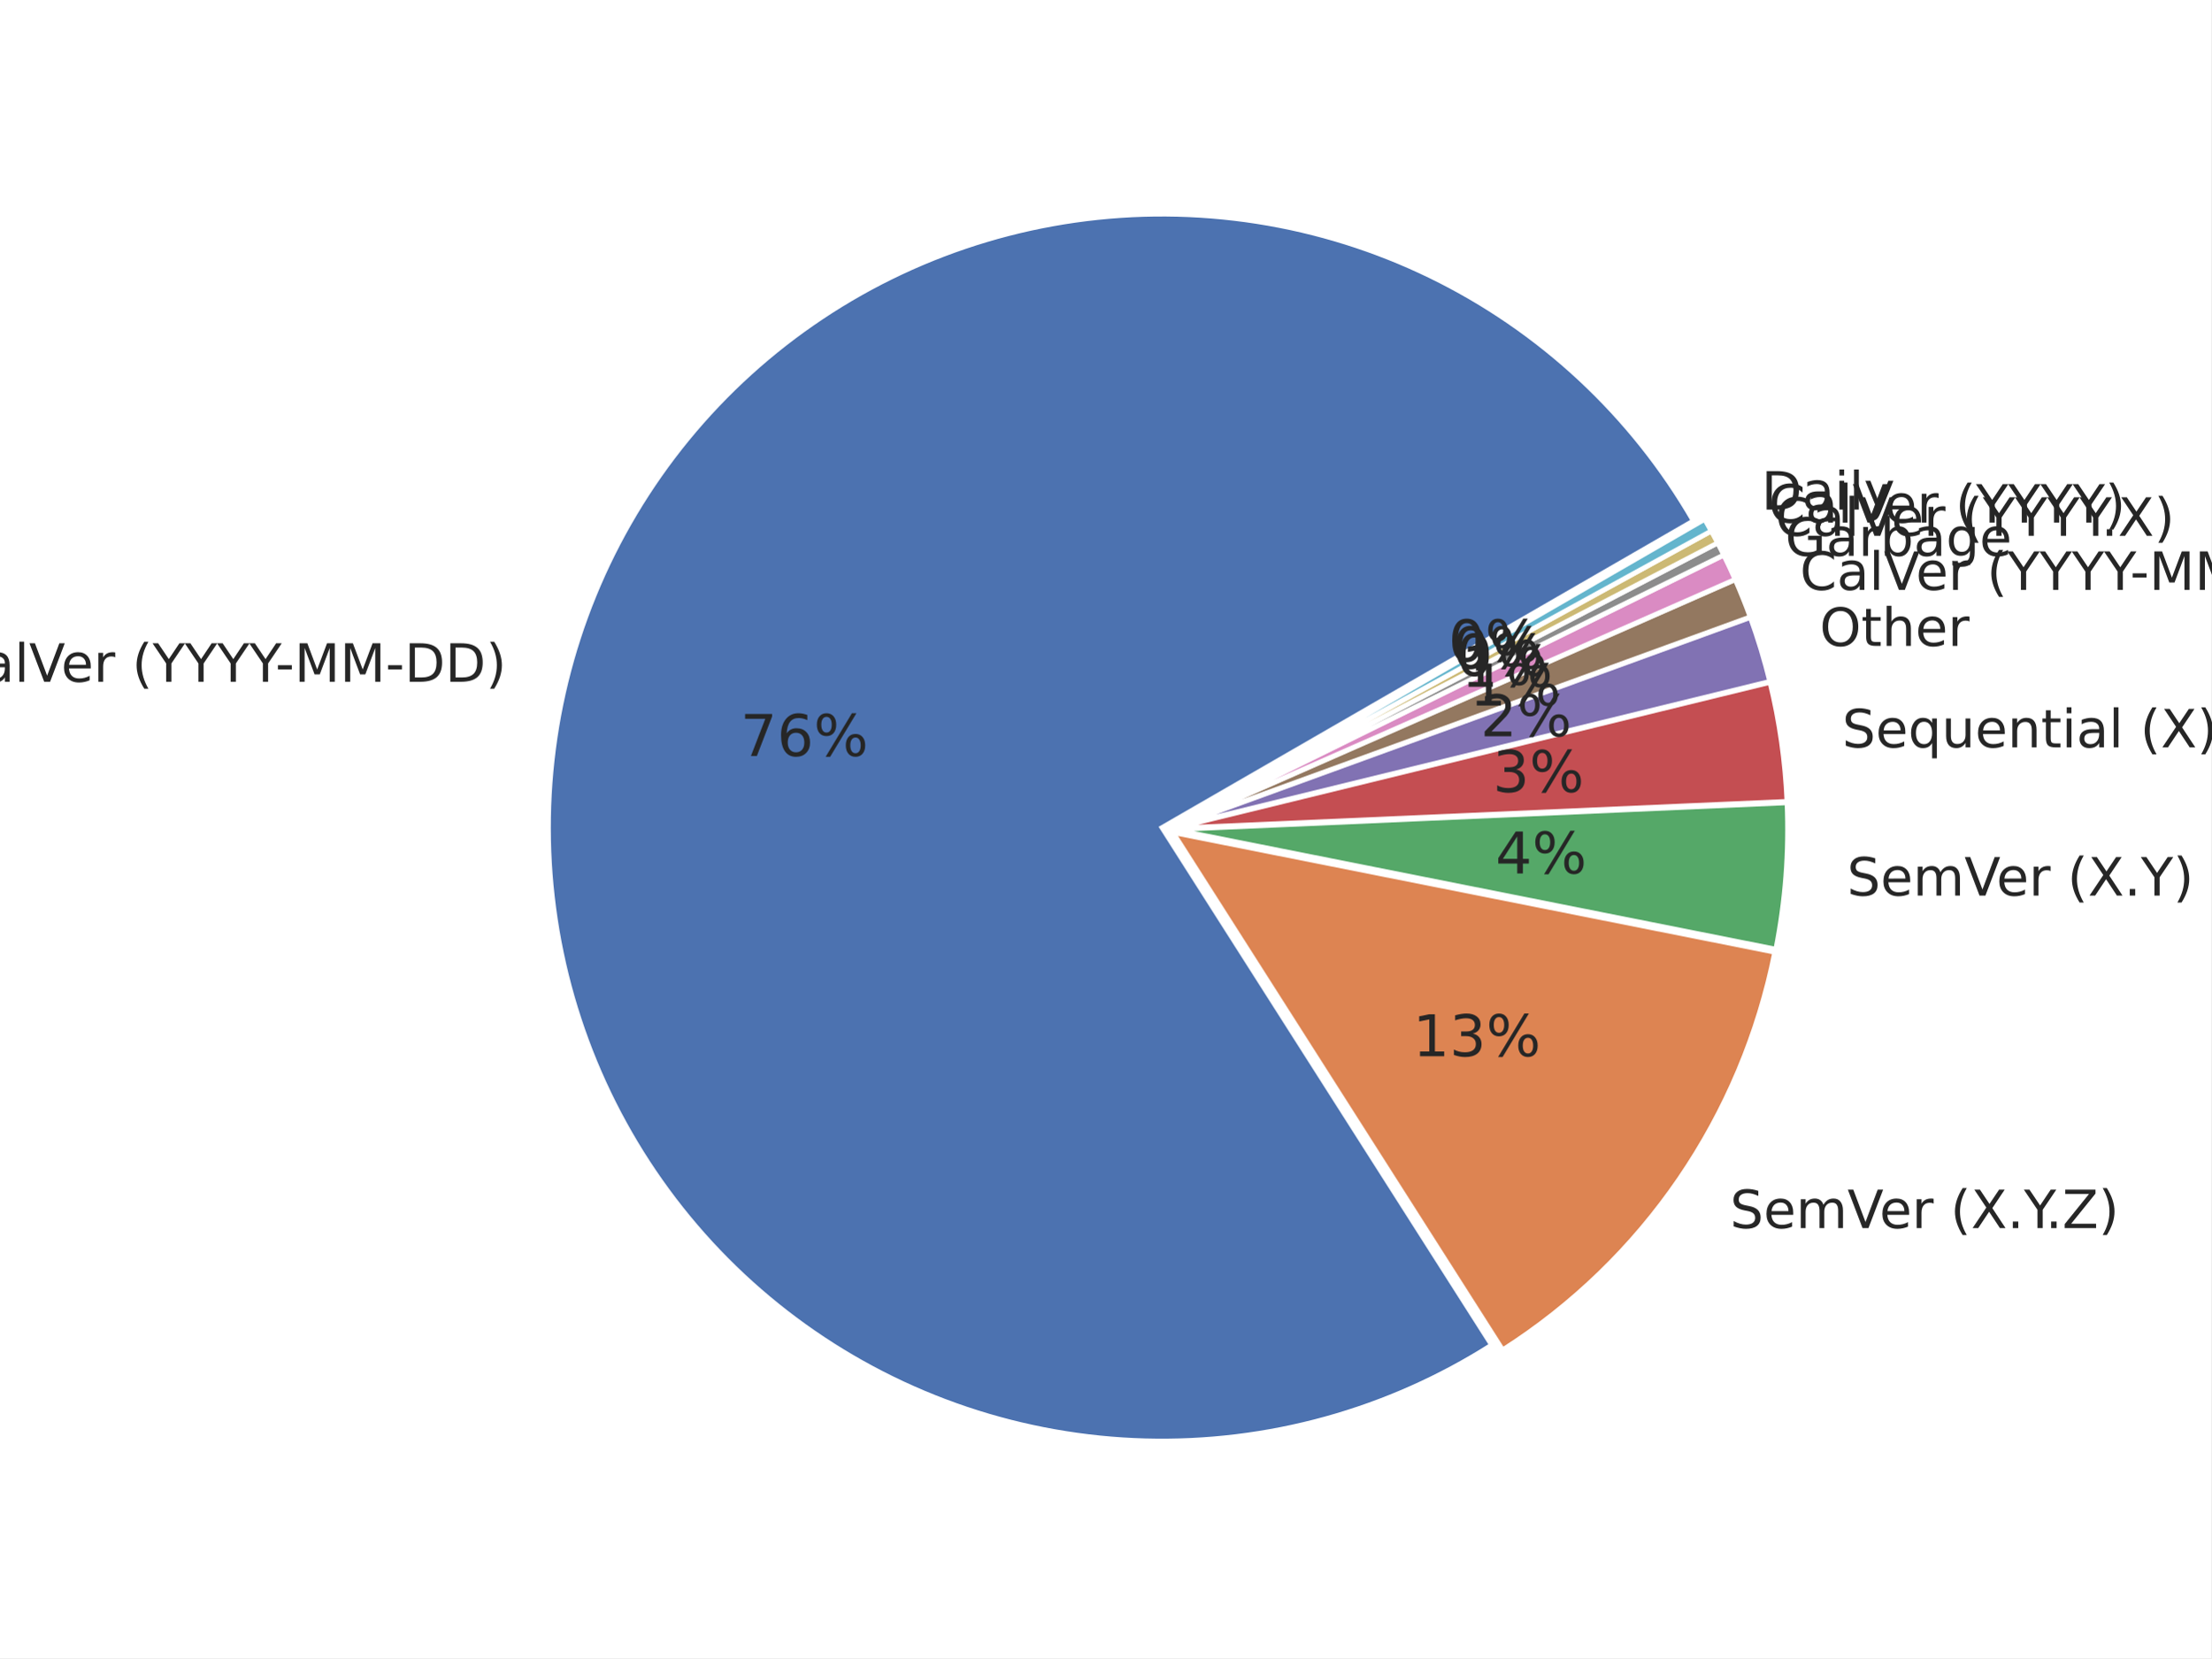
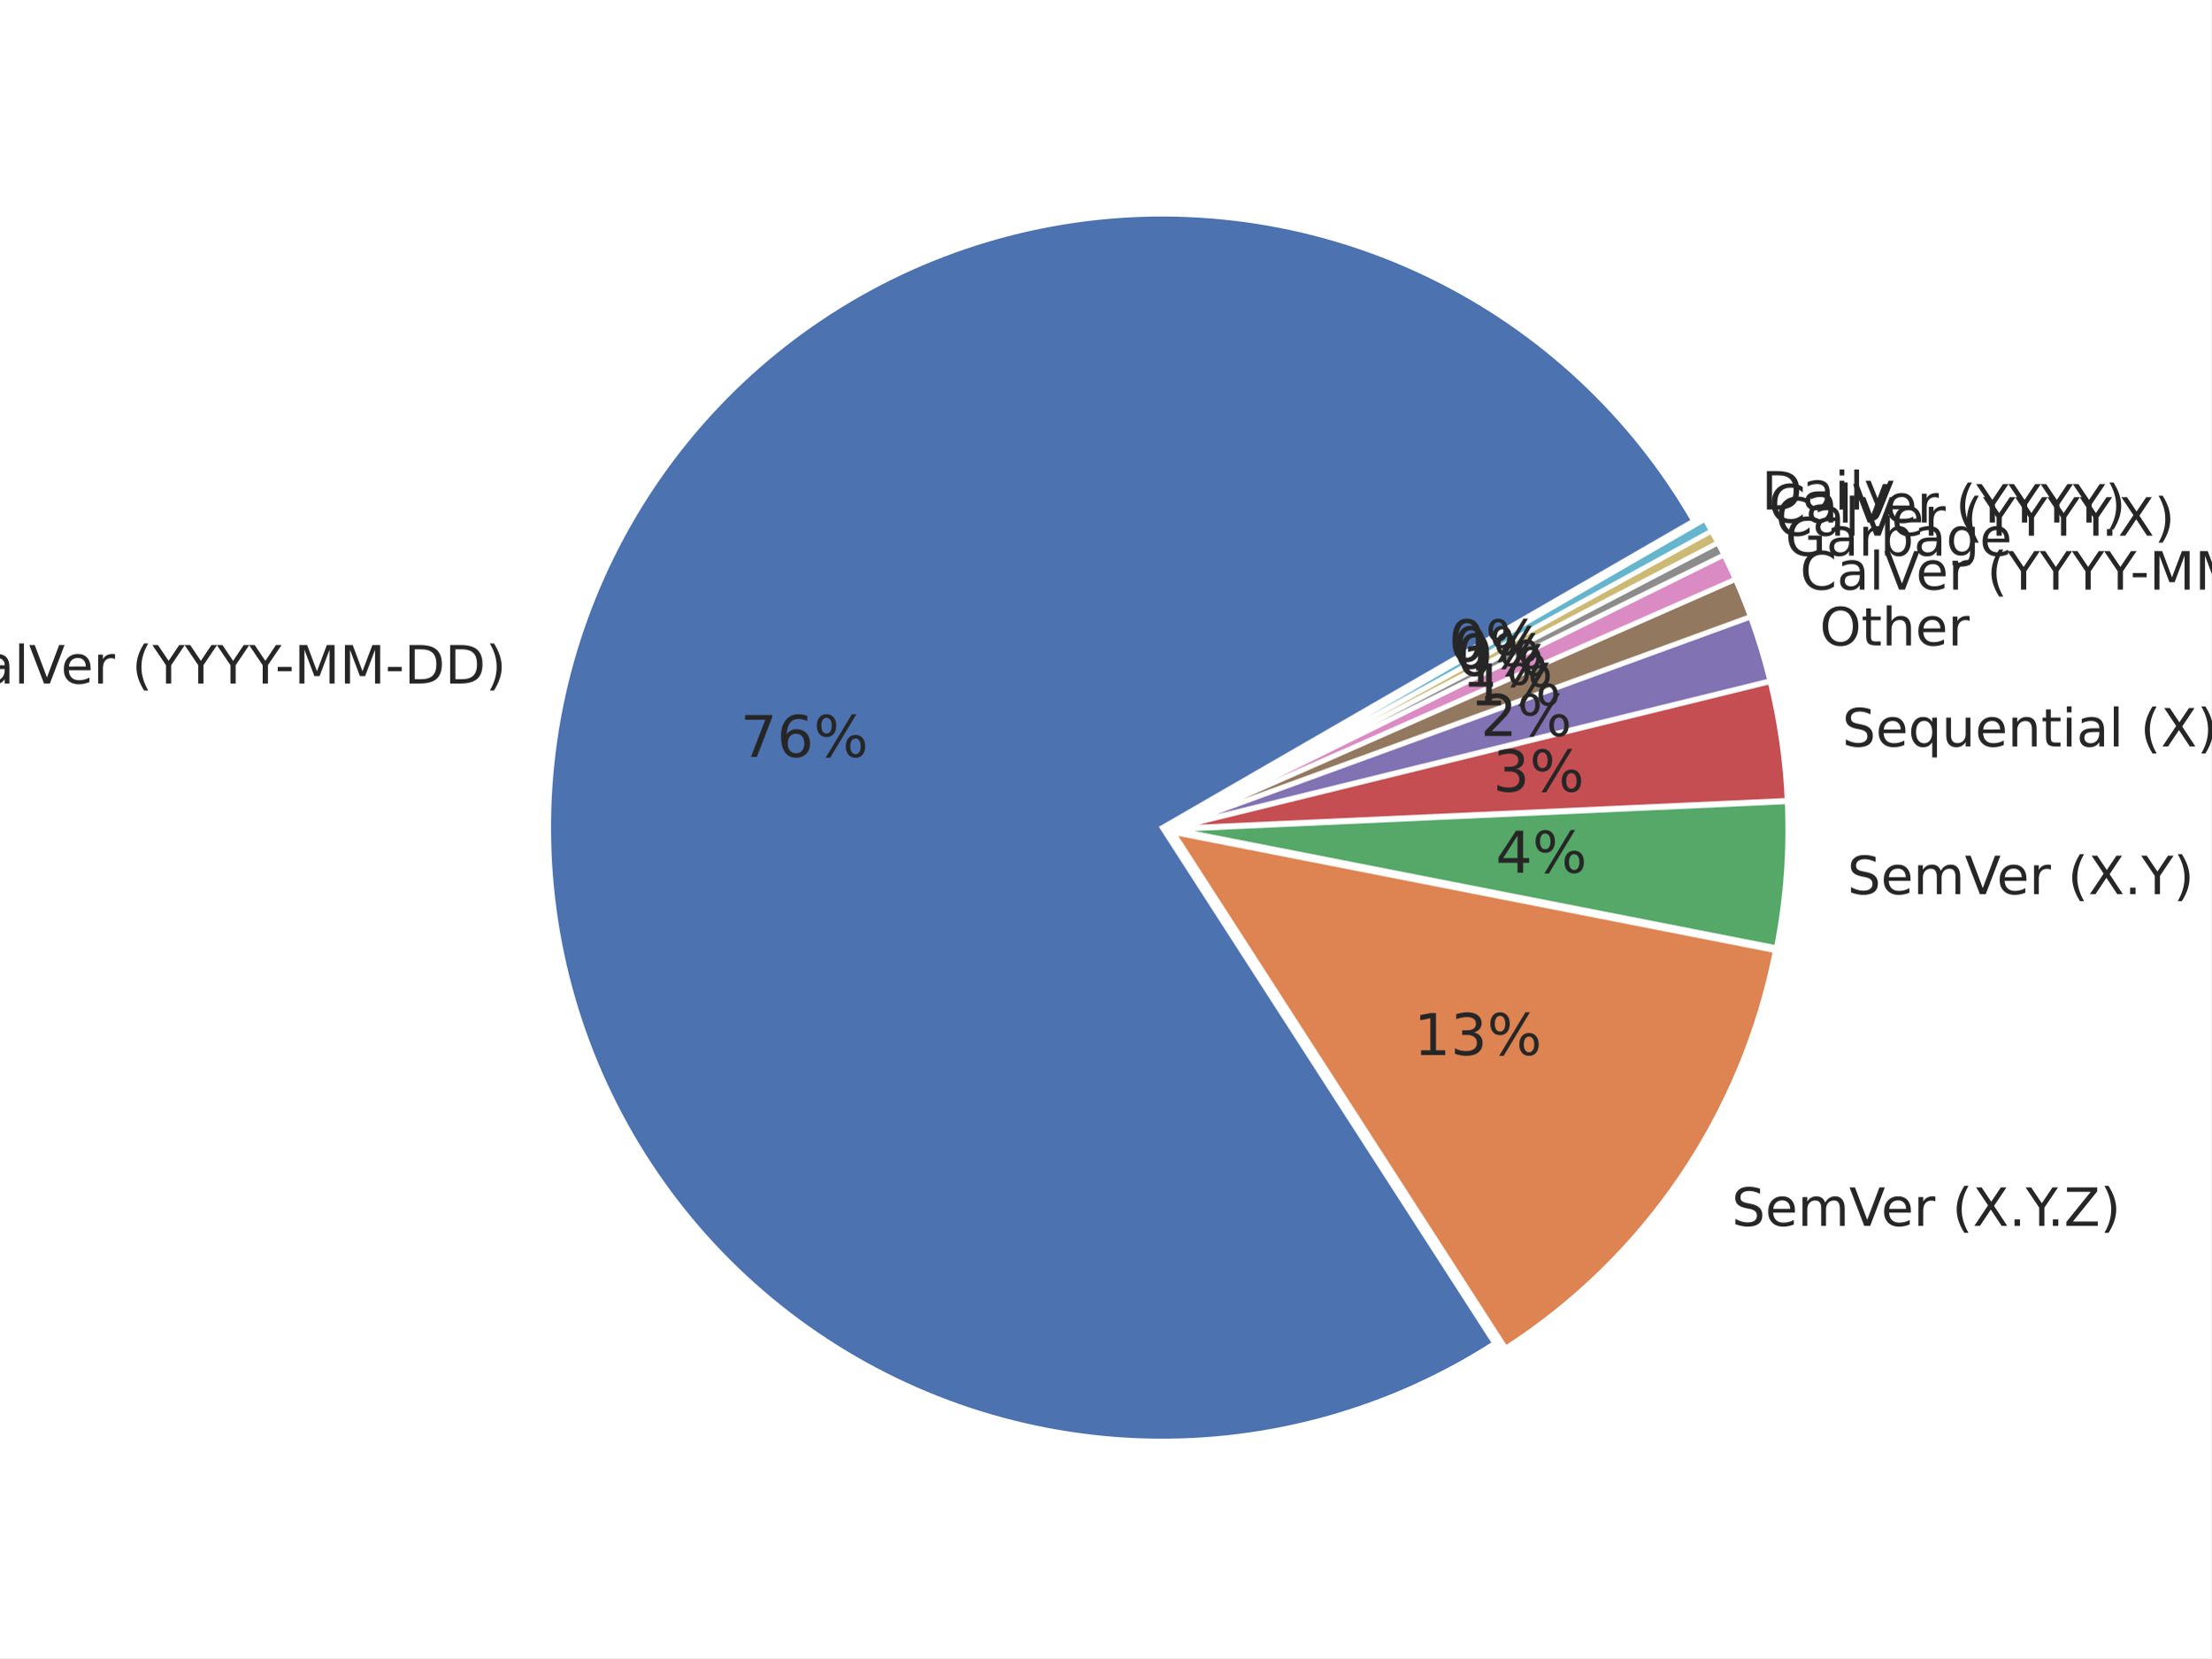
<svg xmlns="http://www.w3.org/2000/svg" xmlns:xlink="http://www.w3.org/1999/xlink" width="460.8pt" height="345.6pt" viewBox="0 0 460.8 345.6" version="1.1">
  <defs>
    <style type="text/css">*{stroke-linejoin: round; stroke-linecap: butt}</style>
  </defs>
  <g id="figure_1">
    <g id="patch_1">
      <path d="M 0 345.6  L 460.8 345.6  L 460.8 0  L 0 0  z " style="fill: #ffffff" />
    </g>
    <g id="axes_1">
      <g id="matplotlib.axis_1" />
      <g id="matplotlib.axis_2" />
      <g id="patch_2">
-         <path d="M 352.899 108.56  C 346.552 97.567 338.604 87.581 329.316 78.929  C 320.028 70.277 309.503 63.056 298.088 57.504  C 286.674 51.952 274.496 48.131 261.955 46.166  C 249.415 44.201 236.652 44.114 224.086 45.908  C 211.52 47.702 199.291 51.357 187.802 56.752  C 176.312 62.148 165.69 69.225 156.285 77.749  C 146.88 86.273 138.796 96.151 132.3 107.056  C 125.804 117.961 120.968 129.773 117.951 142.103  C 114.934 154.432 113.77 167.143 114.496 179.815  C 115.223 192.488 117.832 204.982 122.238 216.886  C 126.645 228.79 132.799 239.971 140.499 250.063  C 148.199 260.154 157.358 269.043 167.676 276.436  C 177.994 283.83 189.355 289.646 201.386 293.694  C 213.417 297.741 225.983 299.974 238.672 300.321  C 251.36 300.667 264.03 299.122 276.264 295.736  C 288.497 292.351 300.159 287.162 310.864 280.342  L 242.158 172.496  L 352.899 108.56  z " style="fill: #4c72b0; stroke: #ffffff; stroke-linejoin: miter" />
+         <path d="M 352.946 108.563  C 346.592 97.558 338.633 87.562 329.332 78.903  C 320.031 70.245 309.491 63.021 298.059 57.471  C 286.628 51.92 274.433 48.104 261.877 46.15  C 249.321 44.195 236.543 44.122 223.966 45.935  C 211.388 47.748 199.151 51.425 187.657 56.846  C 176.164 62.266 165.543 69.37 156.144 77.923  C 146.746 86.475 138.674 96.381 132.196 107.313  C 125.718 118.246 120.906 130.083 117.918 142.434  C 114.93 154.785 113.8 167.513 114.565 180.198  C 115.33 192.882 117.982 205.382 122.433 217.285  C 126.883 229.187 133.083 240.36 140.828 250.435  C 148.573 260.509 157.777 269.373 168.135 276.734  C 178.494 284.095 189.892 289.871 201.953 293.871  C 214.015 297.871 226.606 300.051 239.31 300.339  C 252.014 300.626 264.69 299.019 276.921 295.569  C 289.151 292.119 300.799 286.865 311.48 279.981  L 242.205 172.499  L 352.946 108.563  z " style="fill: #4c72b0; stroke: #ffffff; stroke-linejoin: miter" />
      </g>
      <g id="patch_3">
-         <path d="M 313.162 281.368  C 327.72 272.094 340.25 259.966 349.996 245.719  C 359.742 231.472 366.503 215.398 369.871 198.469  L 244.456 173.522  L 313.162 281.368  z " style="fill: #dd8452; stroke: #ffffff; stroke-linejoin: miter" />
+         <path d="M 313.781 280.999  C 328.239 271.681 340.67 259.539 350.327 245.304  C 359.984 231.069 366.669 215.031 369.983 198.152  L 244.506 173.518  L 313.781 280.999  z " style="fill: #dd8452; stroke: #ffffff; stroke-linejoin: miter" />
      </g>
      <g id="patch_4">
-         <path d="M 370.091 197.844  C 371.089 192.826 371.785 187.753 372.175 182.652  C 372.565 177.551 372.649 172.431 372.426 167.32  L 244.676 172.898  L 370.091 197.844  z " style="fill: #55a868; stroke: #ffffff; stroke-linejoin: miter" />
+         <path d="M 370.2 197.529  C 371.182 192.526 371.864 187.469 372.243 182.385  C 372.621 177.301 372.695 172.198 372.464 167.105  L 244.723 172.895  L 370.2 197.529  z " style="fill: #55a868; stroke: #ffffff; stroke-linejoin: miter" />
      </g>
      <g id="patch_5">
-         <path d="M 372.417 167.042  C 372.234 162.86 371.846 158.69 371.255 154.547  C 370.663 150.403 369.869 146.291 368.874 142.226  L 244.666 172.619  L 372.417 167.042  z " style="fill: #c44e52; stroke: #ffffff; stroke-linejoin: miter" />
+         <path d="M 372.455 166.828  C 372.266 162.661 371.873 158.506 371.278 154.378  C 370.683 150.25 369.887 146.153 368.891 142.102  L 244.714 172.618  L 372.455 166.828  z " style="fill: #c44e52; stroke: #ffffff; stroke-linejoin: miter" />
      </g>
      <g id="patch_6">
-         <path d="M 368.832 142.035  C 368.279 139.777 367.665 137.534 366.99 135.31  C 366.315 133.085 365.58 130.879 364.785 128.694  L 244.624 172.429  L 368.832 142.035  z " style="fill: #8172b3; stroke: #ffffff; stroke-linejoin: miter" />
+         <path d="M 368.849 141.913  C 368.296 139.663 367.682 137.428 367.008 135.212  C 366.334 132.995 365.599 130.797 364.806 128.621  L 244.672 172.428  L 368.849 141.913  z " style="fill: #8172b3; stroke: #ffffff; stroke-linejoin: miter" />
      </g>
      <g id="patch_7">
-         <path d="M 364.748 128.589  C 364.271 127.278 363.772 125.975 363.252 124.681  C 362.733 123.386 362.192 122.1 361.63 120.824  L 244.587 172.324  L 364.748 128.589  z " style="fill: #937860; stroke: #ffffff; stroke-linejoin: miter" />
+         <path d="M 364.769 128.516  C 364.292 127.21 363.795 125.912 363.276 124.622  C 362.758 123.332 362.218 122.051 361.658 120.779  L 244.635 172.323  L 364.769 128.516  z " style="fill: #937860; stroke: #ffffff; stroke-linejoin: miter" />
      </g>
      <g id="patch_8">
-         <path d="M 361.602 120.76  C 361.228 119.908 360.844 119.061 360.451 118.219  C 360.058 117.376 359.656 116.537 359.244 115.703  L 244.559 172.26  L 361.602 120.76  z " style="fill: #da8bc3; stroke: #ffffff; stroke-linejoin: miter" />
+         <path d="M 361.63 120.715  C 361.257 119.867 360.874 119.023 360.482 118.183  C 360.09 117.343 359.689 116.508 359.279 115.677  L 244.607 172.259  L 361.63 120.715  z " style="fill: #da8bc3; stroke: #ffffff; stroke-linejoin: miter" />
      </g>
      <g id="patch_9">
-         <path d="M 359.226 115.666  C 359.02 115.249 358.813 114.833 358.602 114.418  C 358.392 114.003 358.18 113.59 357.965 113.177  L 244.541 172.222  L 359.226 115.666  z " style="fill: #8c8c8c; stroke: #ffffff; stroke-linejoin: miter" />
+         <path d="M 359.261 115.639  C 359.056 115.224 358.849 114.81 358.639 114.396  C 358.43 113.983 358.218 113.571 358.004 113.16  L 244.589 172.222  L 359.261 115.639  z " style="fill: #8c8c8c; stroke: #ffffff; stroke-linejoin: miter" />
      </g>
      <g id="patch_10">
-         <path d="M 357.952 113.153  C 357.737 112.74 357.521 112.329 357.301 111.919  C 357.082 111.509 356.861 111.1 356.637 110.692  L 244.528 172.197  L 357.952 113.153  z " style="fill: #ccb974; stroke: #ffffff; stroke-linejoin: miter" />
+         <path d="M 357.991 113.135  C 357.777 112.724 357.561 112.315 357.342 111.906  C 357.124 111.497 356.903 111.09 356.68 110.684  L 244.576 172.197  L 357.991 113.135  z " style="fill: #ccb974; stroke: #ffffff; stroke-linejoin: miter" />
      </g>
      <g id="patch_11">
-         <path d="M 356.624 110.668  C 356.4 110.26 356.174 109.854 355.946 109.449  C 355.718 109.043 355.488 108.639 355.255 108.237  L 244.515 172.173  L 356.624 110.668  z " style="fill: #64b5cd; stroke: #ffffff; stroke-linejoin: miter" />
+         <path d="M 356.667 110.659  C 356.444 110.253 356.219 109.848 355.991 109.444  C 355.764 109.041 355.535 108.638 355.303 108.237  L 244.563 172.173  L 356.667 110.659  z " style="fill: #64b5cd; stroke: #ffffff; stroke-linejoin: miter" />
      </g>
      <g id="text_1">
-         <g style="fill: #262626" transform="translate(-11.41688 142.0987)scale(0.11 -0.11)">
+         <g style="fill: #262626" transform="translate(-11.45783 142.4631)scale(0.11 -0.11)">
          <defs>
            <path id="DejaVuSans-43" d="M 4122 4306  L 4122 3641  Q 3803 3938 3442 4084  Q 3081 4231 2675 4231  Q 1875 4231 1450 3742  Q 1025 3253 1025 2328  Q 1025 1406 1450 917  Q 1875 428 2675 428  Q 3081 428 3442 575  Q 3803 722 4122 1019  L 4122 359  Q 3791 134 3420 21  Q 3050 -91 2638 -91  Q 1578 -91 968 557  Q 359 1206 359 2328  Q 359 3453 968 4101  Q 1578 4750 2638 4750  Q 3056 4750 3426 4639  Q 3797 4528 4122 4306  z " transform="scale(0.015625)" />
            <path id="DejaVuSans-61" d="M 2194 1759  Q 1497 1759 1228 1600  Q 959 1441 959 1056  Q 959 750 1161 570  Q 1363 391 1709 391  Q 2188 391 2477 730  Q 2766 1069 2766 1631  L 2766 1759  L 2194 1759  z M 3341 1997  L 3341 0  L 2766 0  L 2766 531  Q 2569 213 2275 61  Q 1981 -91 1556 -91  Q 1019 -91 701 211  Q 384 513 384 1019  Q 384 1609 779 1909  Q 1175 2209 1959 2209  L 2766 2209  L 2766 2266  Q 2766 2663 2505 2880  Q 2244 3097 1772 3097  Q 1472 3097 1187 3025  Q 903 2953 641 2809  L 641 3341  Q 956 3463 1253 3523  Q 1550 3584 1831 3584  Q 2591 3584 2966 3190  Q 3341 2797 3341 1997  z " transform="scale(0.015625)" />
            <path id="DejaVuSans-6c" d="M 603 4863  L 1178 4863  L 1178 0  L 603 0  L 603 4863  z " transform="scale(0.015625)" />
            <path id="DejaVuSans-56" d="M 1831 0  L 50 4666  L 709 4666  L 2188 738  L 3669 4666  L 4325 4666  L 2547 0  L 1831 0  z " transform="scale(0.015625)" />
            <path id="DejaVuSans-65" d="M 3597 1894  L 3597 1613  L 953 1613  Q 991 1019 1311 708  Q 1631 397 2203 397  Q 2534 397 2845 478  Q 3156 559 3463 722  L 3463 178  Q 3153 47 2828 -22  Q 2503 -91 2169 -91  Q 1331 -91 842 396  Q 353 884 353 1716  Q 353 2575 817 3079  Q 1281 3584 2069 3584  Q 2775 3584 3186 3129  Q 3597 2675 3597 1894  z M 3022 2063  Q 3016 2534 2758 2815  Q 2500 3097 2075 3097  Q 1594 3097 1305 2825  Q 1016 2553 972 2059  L 3022 2063  z " transform="scale(0.015625)" />
            <path id="DejaVuSans-72" d="M 2631 2963  Q 2534 3019 2420 3045  Q 2306 3072 2169 3072  Q 1681 3072 1420 2755  Q 1159 2438 1159 1844  L 1159 0  L 581 0  L 581 3500  L 1159 3500  L 1159 2956  Q 1341 3275 1631 3429  Q 1922 3584 2338 3584  Q 2397 3584 2469 3576  Q 2541 3569 2628 3553  L 2631 2963  z " transform="scale(0.015625)" />
            <path id="DejaVuSans-20" transform="scale(0.015625)" />
            <path id="DejaVuSans-28" d="M 1984 4856  Q 1566 4138 1362 3434  Q 1159 2731 1159 2009  Q 1159 1288 1364 580  Q 1569 -128 1984 -844  L 1484 -844  Q 1016 -109 783 600  Q 550 1309 550 2009  Q 550 2706 781 3412  Q 1013 4119 1484 4856  L 1984 4856  z " transform="scale(0.015625)" />
            <path id="DejaVuSans-59" d="M -13 4666  L 666 4666  L 1959 2747  L 3244 4666  L 3922 4666  L 2272 2222  L 2272 0  L 1638 0  L 1638 2222  L -13 4666  z " transform="scale(0.015625)" />
            <path id="DejaVuSans-2d" d="M 313 2009  L 1997 2009  L 1997 1497  L 313 1497  L 313 2009  z " transform="scale(0.015625)" />
            <path id="DejaVuSans-4d" d="M 628 4666  L 1569 4666  L 2759 1491  L 3956 4666  L 4897 4666  L 4897 0  L 4281 0  L 4281 4097  L 3078 897  L 2444 897  L 1241 4097  L 1241 0  L 628 0  L 628 4666  z " transform="scale(0.015625)" />
            <path id="DejaVuSans-44" d="M 1259 4147  L 1259 519  L 2022 519  Q 2988 519 3436 956  Q 3884 1394 3884 2338  Q 3884 3275 3436 3711  Q 2988 4147 2022 4147  L 1259 4147  z M 628 4666  L 1925 4666  Q 3281 4666 3915 4102  Q 4550 3538 4550 2338  Q 4550 1131 3912 565  Q 3275 0 1925 0  L 628 0  L 628 4666  z " transform="scale(0.015625)" />
            <path id="DejaVuSans-29" d="M 513 4856  L 1013 4856  Q 1481 4119 1714 3412  Q 1947 2706 1947 2009  Q 1947 1309 1714 600  Q 1481 -109 1013 -844  L 513 -844  Q 928 -128 1133 580  Q 1338 1288 1338 2009  Q 1338 2731 1133 3434  Q 928 4138 513 4856  z " transform="scale(0.015625)" />
          </defs>
          <use xlink:href="#DejaVuSans-43" />
          <use xlink:href="#DejaVuSans-61" x="69.824" />
          <use xlink:href="#DejaVuSans-6c" x="131.104" />
          <use xlink:href="#DejaVuSans-56" x="158.887" />
          <use xlink:href="#DejaVuSans-65" x="219.545" />
          <use xlink:href="#DejaVuSans-72" x="281.068" />
          <use xlink:href="#DejaVuSans-20" x="322.182" />
          <use xlink:href="#DejaVuSans-28" x="353.969" />
          <use xlink:href="#DejaVuSans-59" x="392.982" />
          <use xlink:href="#DejaVuSans-59" x="454.066" />
          <use xlink:href="#DejaVuSans-59" x="515.15" />
          <use xlink:href="#DejaVuSans-59" x="576.234" />
          <use xlink:href="#DejaVuSans-2d" x="625.443" />
          <use xlink:href="#DejaVuSans-4d" x="661.527" />
          <use xlink:href="#DejaVuSans-4d" x="747.807" />
          <use xlink:href="#DejaVuSans-2d" x="834.086" />
          <use xlink:href="#DejaVuSans-44" x="870.17" />
          <use xlink:href="#DejaVuSans-44" x="947.172" />
          <use xlink:href="#DejaVuSans-29" x="1024.174" />
        </g>
      </g>
      <g id="text_2">
-         <g style="fill: #262626" transform="translate(154.2981 157.5713)scale(0.12 -0.12)">
+         <g style="fill: #262626" transform="translate(154.2971 157.7715)scale(0.12 -0.12)">
          <defs>
            <path id="DejaVuSans-37" d="M 525 4666  L 3525 4666  L 3525 4397  L 1831 0  L 1172 0  L 2766 4134  L 525 4134  L 525 4666  z " transform="scale(0.015625)" />
            <path id="DejaVuSans-36" d="M 2113 2584  Q 1688 2584 1439 2293  Q 1191 2003 1191 1497  Q 1191 994 1439 701  Q 1688 409 2113 409  Q 2538 409 2786 701  Q 3034 994 3034 1497  Q 3034 2003 2786 2293  Q 2538 2584 2113 2584  z M 3366 4563  L 3366 3988  Q 3128 4100 2886 4159  Q 2644 4219 2406 4219  Q 1781 4219 1451 3797  Q 1122 3375 1075 2522  Q 1259 2794 1537 2939  Q 1816 3084 2150 3084  Q 2853 3084 3261 2657  Q 3669 2231 3669 1497  Q 3669 778 3244 343  Q 2819 -91 2113 -91  Q 1303 -91 875 529  Q 447 1150 447 2328  Q 447 3434 972 4092  Q 1497 4750 2381 4750  Q 2619 4750 2861 4703  Q 3103 4656 3366 4563  z " transform="scale(0.015625)" />
            <path id="DejaVuSans-25" d="M 4653 2053  Q 4381 2053 4226 1822  Q 4072 1591 4072 1178  Q 4072 772 4226 539  Q 4381 306 4653 306  Q 4919 306 5073 539  Q 5228 772 5228 1178  Q 5228 1588 5073 1820  Q 4919 2053 4653 2053  z M 4653 2450  Q 5147 2450 5437 2106  Q 5728 1763 5728 1178  Q 5728 594 5436 251  Q 5144 -91 4653 -91  Q 4153 -91 3862 251  Q 3572 594 3572 1178  Q 3572 1766 3864 2108  Q 4156 2450 4653 2450  z M 1428 4353  Q 1159 4353 1004 4120  Q 850 3888 850 3481  Q 850 3069 1003 2837  Q 1156 2606 1428 2606  Q 1700 2606 1854 2837  Q 2009 3069 2009 3481  Q 2009 3884 1853 4118  Q 1697 4353 1428 4353  z M 4250 4750  L 4750 4750  L 1831 -91  L 1331 -91  L 4250 4750  z M 1428 4750  Q 1922 4750 2215 4408  Q 2509 4066 2509 3481  Q 2509 2891 2217 2550  Q 1925 2209 1428 2209  Q 931 2209 642 2551  Q 353 2894 353 3481  Q 353 4063 643 4406  Q 934 4750 1428 4750  z " transform="scale(0.015625)" />
          </defs>
          <use xlink:href="#DejaVuSans-37" />
          <use xlink:href="#DejaVuSans-36" x="63.623" />
          <use xlink:href="#DejaVuSans-25" x="127.246" />
        </g>
      </g>
      <g id="text_3">
-         <g style="fill: #262626" transform="translate(360.5504 255.9745)scale(0.11 -0.11)">
+         <g style="fill: #262626" transform="translate(360.9088 255.5184)scale(0.11 -0.11)">
          <defs>
            <path id="DejaVuSans-53" d="M 3425 4513  L 3425 3897  Q 3066 4069 2747 4153  Q 2428 4238 2131 4238  Q 1616 4238 1336 4038  Q 1056 3838 1056 3469  Q 1056 3159 1242 3001  Q 1428 2844 1947 2747  L 2328 2669  Q 3034 2534 3370 2195  Q 3706 1856 3706 1288  Q 3706 609 3251 259  Q 2797 -91 1919 -91  Q 1588 -91 1214 -16  Q 841 59 441 206  L 441 856  Q 825 641 1194 531  Q 1563 422 1919 422  Q 2459 422 2753 634  Q 3047 847 3047 1241  Q 3047 1584 2836 1778  Q 2625 1972 2144 2069  L 1759 2144  Q 1053 2284 737 2584  Q 422 2884 422 3419  Q 422 4038 858 4394  Q 1294 4750 2059 4750  Q 2388 4750 2728 4690  Q 3069 4631 3425 4513  z " transform="scale(0.015625)" />
            <path id="DejaVuSans-6d" d="M 3328 2828  Q 3544 3216 3844 3400  Q 4144 3584 4550 3584  Q 5097 3584 5394 3201  Q 5691 2819 5691 2113  L 5691 0  L 5113 0  L 5113 2094  Q 5113 2597 4934 2840  Q 4756 3084 4391 3084  Q 3944 3084 3684 2787  Q 3425 2491 3425 1978  L 3425 0  L 2847 0  L 2847 2094  Q 2847 2600 2669 2842  Q 2491 3084 2119 3084  Q 1678 3084 1418 2786  Q 1159 2488 1159 1978  L 1159 0  L 581 0  L 581 3500  L 1159 3500  L 1159 2956  Q 1356 3278 1631 3431  Q 1906 3584 2284 3584  Q 2666 3584 2933 3390  Q 3200 3197 3328 2828  z " transform="scale(0.015625)" />
            <path id="DejaVuSans-58" d="M 403 4666  L 1081 4666  L 2241 2931  L 3406 4666  L 4084 4666  L 2584 2425  L 4184 0  L 3506 0  L 2194 1984  L 872 0  L 191 0  L 1856 2491  L 403 4666  z " transform="scale(0.015625)" />
            <path id="DejaVuSans-2e" d="M 684 794  L 1344 794  L 1344 0  L 684 0  L 684 794  z " transform="scale(0.015625)" />
            <path id="DejaVuSans-5a" d="M 359 4666  L 4025 4666  L 4025 4184  L 1075 531  L 4097 531  L 4097 0  L 288 0  L 288 481  L 3238 4134  L 359 4134  L 359 4666  z " transform="scale(0.015625)" />
          </defs>
          <use xlink:href="#DejaVuSans-53" />
          <use xlink:href="#DejaVuSans-65" x="63.477" />
          <use xlink:href="#DejaVuSans-6d" x="125" />
          <use xlink:href="#DejaVuSans-56" x="222.412" />
          <use xlink:href="#DejaVuSans-65" x="283.07" />
          <use xlink:href="#DejaVuSans-72" x="344.594" />
          <use xlink:href="#DejaVuSans-20" x="385.707" />
          <use xlink:href="#DejaVuSans-28" x="417.494" />
          <use xlink:href="#DejaVuSans-58" x="456.508" />
          <use xlink:href="#DejaVuSans-2e" x="525.014" />
          <use xlink:href="#DejaVuSans-59" x="556.801" />
          <use xlink:href="#DejaVuSans-2e" x="597.635" />
          <use xlink:href="#DejaVuSans-5a" x="629.422" />
          <use xlink:href="#DejaVuSans-29" x="697.928" />
        </g>
      </g>
      <g id="text_4">
-         <g style="fill: #262626" transform="translate(294.4443 220.1517)scale(0.12 -0.12)">
+         <g style="fill: #262626" transform="translate(294.6627 219.9011)scale(0.12 -0.12)">
          <defs>
            <path id="DejaVuSans-31" d="M 794 531  L 1825 531  L 1825 4091  L 703 3866  L 703 4441  L 1819 4666  L 2450 4666  L 2450 531  L 3481 531  L 3481 0  L 794 0  L 794 531  z " transform="scale(0.015625)" />
            <path id="DejaVuSans-33" d="M 2597 2516  Q 3050 2419 3304 2112  Q 3559 1806 3559 1356  Q 3559 666 3084 287  Q 2609 -91 1734 -91  Q 1441 -91 1130 -33  Q 819 25 488 141  L 488 750  Q 750 597 1062 519  Q 1375 441 1716 441  Q 2309 441 2620 675  Q 2931 909 2931 1356  Q 2931 1769 2642 2001  Q 2353 2234 1838 2234  L 1294 2234  L 1294 2753  L 1863 2753  Q 2328 2753 2575 2939  Q 2822 3125 2822 3475  Q 2822 3834 2567 4026  Q 2313 4219 1838 4219  Q 1578 4219 1281 4162  Q 984 4106 628 3988  L 628 4550  Q 988 4650 1302 4700  Q 1616 4750 1894 4750  Q 2613 4750 3031 4423  Q 3450 4097 3450 3541  Q 3450 3153 3228 2886  Q 3006 2619 2597 2516  z " transform="scale(0.015625)" />
          </defs>
          <use xlink:href="#DejaVuSans-31" />
          <use xlink:href="#DejaVuSans-33" x="63.623" />
          <use xlink:href="#DejaVuSans-25" x="127.246" />
        </g>
      </g>
      <g id="text_5">
-         <g style="fill: #262626" transform="translate(384.9249 186.6629)scale(0.11 -0.11)">
+         <g style="fill: #262626" transform="translate(384.9948 186.3691)scale(0.11 -0.11)">
          <use xlink:href="#DejaVuSans-53" />
          <use xlink:href="#DejaVuSans-65" x="63.477" />
          <use xlink:href="#DejaVuSans-6d" x="125" />
          <use xlink:href="#DejaVuSans-56" x="222.412" />
          <use xlink:href="#DejaVuSans-65" x="283.07" />
          <use xlink:href="#DejaVuSans-72" x="344.594" />
          <use xlink:href="#DejaVuSans-20" x="385.707" />
          <use xlink:href="#DejaVuSans-28" x="417.494" />
          <use xlink:href="#DejaVuSans-58" x="456.508" />
          <use xlink:href="#DejaVuSans-2e" x="525.014" />
          <use xlink:href="#DejaVuSans-59" x="556.801" />
          <use xlink:href="#DejaVuSans-29" x="617.885" />
        </g>
      </g>
      <g id="text_6">
-         <g style="fill: #262626" transform="translate(311.6568 182.0616)scale(0.12 -0.12)">
+         <g style="fill: #262626" transform="translate(311.7167 181.9001)scale(0.12 -0.12)">
          <defs>
            <path id="DejaVuSans-34" d="M 2419 4116  L 825 1625  L 2419 1625  L 2419 4116  z M 2253 4666  L 3047 4666  L 3047 1625  L 3713 1625  L 3713 1100  L 3047 1100  L 3047 0  L 2419 0  L 2419 1100  L 313 1100  L 313 1709  L 2253 4666  z " transform="scale(0.015625)" />
          </defs>
          <use xlink:href="#DejaVuSans-34" />
          <use xlink:href="#DejaVuSans-25" x="63.623" />
        </g>
      </g>
      <g id="text_7">
-         <g style="fill: #262626" transform="translate(383.9137 155.7748)scale(0.11 -0.11)">
+         <g style="fill: #262626" transform="translate(383.9348 155.5892)scale(0.11 -0.11)">
          <defs>
            <path id="DejaVuSans-71" d="M 947 1747  Q 947 1113 1208 752  Q 1469 391 1925 391  Q 2381 391 2643 752  Q 2906 1113 2906 1747  Q 2906 2381 2643 2742  Q 2381 3103 1925 3103  Q 1469 3103 1208 2742  Q 947 2381 947 1747  z M 2906 525  Q 2725 213 2448 61  Q 2172 -91 1784 -91  Q 1150 -91 751 415  Q 353 922 353 1747  Q 353 2572 751 3078  Q 1150 3584 1784 3584  Q 2172 3584 2448 3432  Q 2725 3281 2906 2969  L 2906 3500  L 3481 3500  L 3481 -1331  L 2906 -1331  L 2906 525  z " transform="scale(0.015625)" />
            <path id="DejaVuSans-75" d="M 544 1381  L 544 3500  L 1119 3500  L 1119 1403  Q 1119 906 1312 657  Q 1506 409 1894 409  Q 2359 409 2629 706  Q 2900 1003 2900 1516  L 2900 3500  L 3475 3500  L 3475 0  L 2900 0  L 2900 538  Q 2691 219 2414 64  Q 2138 -91 1772 -91  Q 1169 -91 856 284  Q 544 659 544 1381  z M 1991 3584  L 1991 3584  z " transform="scale(0.015625)" />
            <path id="DejaVuSans-6e" d="M 3513 2113  L 3513 0  L 2938 0  L 2938 2094  Q 2938 2591 2744 2837  Q 2550 3084 2163 3084  Q 1697 3084 1428 2787  Q 1159 2491 1159 1978  L 1159 0  L 581 0  L 581 3500  L 1159 3500  L 1159 2956  Q 1366 3272 1645 3428  Q 1925 3584 2291 3584  Q 2894 3584 3203 3211  Q 3513 2838 3513 2113  z " transform="scale(0.015625)" />
            <path id="DejaVuSans-74" d="M 1172 4494  L 1172 3500  L 2356 3500  L 2356 3053  L 1172 3053  L 1172 1153  Q 1172 725 1289 603  Q 1406 481 1766 481  L 2356 481  L 2356 0  L 1766 0  Q 1100 0 847 248  Q 594 497 594 1153  L 594 3053  L 172 3053  L 172 3500  L 594 3500  L 594 4494  L 1172 4494  z " transform="scale(0.015625)" />
            <path id="DejaVuSans-69" d="M 603 3500  L 1178 3500  L 1178 0  L 603 0  L 603 3500  z M 603 4863  L 1178 4863  L 1178 4134  L 603 4134  L 603 4863  z " transform="scale(0.015625)" />
          </defs>
          <use xlink:href="#DejaVuSans-53" />
          <use xlink:href="#DejaVuSans-65" x="63.477" />
          <use xlink:href="#DejaVuSans-71" x="125" />
          <use xlink:href="#DejaVuSans-75" x="188.477" />
          <use xlink:href="#DejaVuSans-65" x="251.855" />
          <use xlink:href="#DejaVuSans-6e" x="313.379" />
          <use xlink:href="#DejaVuSans-74" x="376.758" />
          <use xlink:href="#DejaVuSans-69" x="415.967" />
          <use xlink:href="#DejaVuSans-61" x="443.75" />
          <use xlink:href="#DejaVuSans-6c" x="505.029" />
          <use xlink:href="#DejaVuSans-20" x="532.812" />
          <use xlink:href="#DejaVuSans-28" x="564.6" />
          <use xlink:href="#DejaVuSans-58" x="603.613" />
          <use xlink:href="#DejaVuSans-29" x="672.119" />
        </g>
      </g>
      <g id="text_8">
-         <g style="fill: #262626" transform="translate(311.1011 165.087)scale(0.12 -0.12)">
+         <g style="fill: #262626" transform="translate(311.1342 164.985)scale(0.12 -0.12)">
          <use xlink:href="#DejaVuSans-33" />
          <use xlink:href="#DejaVuSans-25" x="63.623" />
        </g>
      </g>
      <g id="text_9">
-         <g style="fill: #262626" transform="translate(379.2267 134.6329)scale(0.11 -0.11)">
+         <g style="fill: #262626" transform="translate(379.2417 134.5253)scale(0.11 -0.11)">
          <defs>
            <path id="DejaVuSans-4f" d="M 2522 4238  Q 1834 4238 1429 3725  Q 1025 3213 1025 2328  Q 1025 1447 1429 934  Q 1834 422 2522 422  Q 3209 422 3611 934  Q 4013 1447 4013 2328  Q 4013 3213 3611 3725  Q 3209 4238 2522 4238  z M 2522 4750  Q 3503 4750 4090 4092  Q 4678 3434 4678 2328  Q 4678 1225 4090 567  Q 3503 -91 2522 -91  Q 1538 -91 948 565  Q 359 1222 359 2328  Q 359 3434 948 4092  Q 1538 4750 2522 4750  z " transform="scale(0.015625)" />
            <path id="DejaVuSans-68" d="M 3513 2113  L 3513 0  L 2938 0  L 2938 2094  Q 2938 2591 2744 2837  Q 2550 3084 2163 3084  Q 1697 3084 1428 2787  Q 1159 2491 1159 1978  L 1159 0  L 581 0  L 581 4863  L 1159 4863  L 1159 2956  Q 1366 3272 1645 3428  Q 1925 3584 2291 3584  Q 2894 3584 3203 3211  Q 3513 2838 3513 2113  z " transform="scale(0.015625)" />
          </defs>
          <use xlink:href="#DejaVuSans-4f" />
          <use xlink:href="#DejaVuSans-74" x="78.711" />
          <use xlink:href="#DejaVuSans-68" x="117.92" />
          <use xlink:href="#DejaVuSans-65" x="181.299" />
          <use xlink:href="#DejaVuSans-72" x="242.822" />
        </g>
      </g>
      <g id="text_10">
-         <g style="fill: #262626" transform="translate(308.5253 153.4685)scale(0.12 -0.12)">
+         <g style="fill: #262626" transform="translate(308.5551 153.4093)scale(0.12 -0.12)">
          <defs>
            <path id="DejaVuSans-32" d="M 1228 531  L 3431 531  L 3431 0  L 469 0  L 469 531  Q 828 903 1448 1529  Q 2069 2156 2228 2338  Q 2531 2678 2651 2914  Q 2772 3150 2772 3378  Q 2772 3750 2511 3984  Q 2250 4219 1831 4219  Q 1534 4219 1204 4116  Q 875 4013 500 3803  L 500 4441  Q 881 4594 1212 4672  Q 1544 4750 1819 4750  Q 2544 4750 2975 4387  Q 3406 4025 3406 3419  Q 3406 3131 3298 2873  Q 3191 2616 2906 2266  Q 2828 2175 2409 1742  Q 1991 1309 1228 531  z " transform="scale(0.015625)" />
          </defs>
          <use xlink:href="#DejaVuSans-32" />
          <use xlink:href="#DejaVuSans-25" x="63.623" />
        </g>
      </g>
      <g id="text_11">
-         <g style="fill: #262626" transform="translate(375.1188 122.9517)scale(0.11 -0.11)">
+         <g style="fill: #262626" transform="translate(375.1406 122.8871)scale(0.11 -0.11)">
          <use xlink:href="#DejaVuSans-43" />
          <use xlink:href="#DejaVuSans-61" x="69.824" />
          <use xlink:href="#DejaVuSans-6c" x="131.104" />
          <use xlink:href="#DejaVuSans-56" x="158.887" />
          <use xlink:href="#DejaVuSans-65" x="219.545" />
          <use xlink:href="#DejaVuSans-72" x="281.068" />
          <use xlink:href="#DejaVuSans-20" x="322.182" />
          <use xlink:href="#DejaVuSans-28" x="353.969" />
          <use xlink:href="#DejaVuSans-59" x="392.982" />
          <use xlink:href="#DejaVuSans-59" x="454.066" />
          <use xlink:href="#DejaVuSans-59" x="515.15" />
          <use xlink:href="#DejaVuSans-59" x="576.234" />
          <use xlink:href="#DejaVuSans-2d" x="625.443" />
          <use xlink:href="#DejaVuSans-4d" x="661.527" />
          <use xlink:href="#DejaVuSans-4d" x="747.807" />
          <use xlink:href="#DejaVuSans-29" x="834.086" />
        </g>
      </g>
      <g id="text_12">
-         <g style="fill: #262626" transform="translate(306.2678 147.0491)scale(0.12 -0.12)">
+         <g style="fill: #262626" transform="translate(306.3013 147.0136)scale(0.12 -0.12)">
          <use xlink:href="#DejaVuSans-31" />
          <use xlink:href="#DejaVuSans-25" x="63.623" />
        </g>
      </g>
      <g id="text_13">
-         <g style="fill: #262626" transform="translate(372.04 115.8498)scale(0.11 -0.11)">
+         <g style="fill: #262626" transform="translate(372.0696 115.8109)scale(0.11 -0.11)">
          <defs>
            <path id="DejaVuSans-47" d="M 3809 666  L 3809 1919  L 2778 1919  L 2778 2438  L 4434 2438  L 4434 434  Q 4069 175 3628 42  Q 3188 -91 2688 -91  Q 1594 -91 976 548  Q 359 1188 359 2328  Q 359 3472 976 4111  Q 1594 4750 2688 4750  Q 3144 4750 3555 4637  Q 3966 4525 4313 4306  L 4313 3634  Q 3963 3931 3569 4081  Q 3175 4231 2741 4231  Q 1884 4231 1454 3753  Q 1025 3275 1025 2328  Q 1025 1384 1454 906  Q 1884 428 2741 428  Q 3075 428 3337 486  Q 3600 544 3809 666  z " transform="scale(0.015625)" />
            <path id="DejaVuSans-62" d="M 3116 1747  Q 3116 2381 2855 2742  Q 2594 3103 2138 3103  Q 1681 3103 1420 2742  Q 1159 2381 1159 1747  Q 1159 1113 1420 752  Q 1681 391 2138 391  Q 2594 391 2855 752  Q 3116 1113 3116 1747  z M 1159 2969  Q 1341 3281 1617 3432  Q 1894 3584 2278 3584  Q 2916 3584 3314 3078  Q 3713 2572 3713 1747  Q 3713 922 3314 415  Q 2916 -91 2278 -91  Q 1894 -91 1617 61  Q 1341 213 1159 525  L 1159 0  L 581 0  L 581 4863  L 1159 4863  L 1159 2969  z " transform="scale(0.015625)" />
            <path id="DejaVuSans-67" d="M 2906 1791  Q 2906 2416 2648 2759  Q 2391 3103 1925 3103  Q 1463 3103 1205 2759  Q 947 2416 947 1791  Q 947 1169 1205 825  Q 1463 481 1925 481  Q 2391 481 2648 825  Q 2906 1169 2906 1791  z M 3481 434  Q 3481 -459 3084 -895  Q 2688 -1331 1869 -1331  Q 1566 -1331 1297 -1286  Q 1028 -1241 775 -1147  L 775 -588  Q 1028 -725 1275 -790  Q 1522 -856 1778 -856  Q 2344 -856 2625 -561  Q 2906 -266 2906 331  L 2906 616  Q 2728 306 2450 153  Q 2172 0 1784 0  Q 1141 0 747 490  Q 353 981 353 1791  Q 353 2603 747 3093  Q 1141 3584 1784 3584  Q 2172 3584 2450 3431  Q 2728 3278 2906 2969  L 2906 3500  L 3481 3500  L 3481 434  z " transform="scale(0.015625)" />
          </defs>
          <use xlink:href="#DejaVuSans-47" />
          <use xlink:href="#DejaVuSans-61" x="77.49" />
          <use xlink:href="#DejaVuSans-72" x="138.77" />
          <use xlink:href="#DejaVuSans-62" x="179.883" />
          <use xlink:href="#DejaVuSans-61" x="243.359" />
          <use xlink:href="#DejaVuSans-67" x="304.639" />
          <use xlink:href="#DejaVuSans-65" x="368.115" />
        </g>
      </g>
      <g id="text_14">
-         <g style="fill: #262626" transform="translate(304.5759 143.1462)scale(0.12 -0.12)">
+         <g style="fill: #262626" transform="translate(304.6136 143.1249)scale(0.12 -0.12)">
          <use xlink:href="#DejaVuSans-31" />
          <use xlink:href="#DejaVuSans-25" x="63.623" />
        </g>
      </g>
      <g id="text_15">
-         <g style="fill: #262626" transform="translate(370.0085 111.6729)scale(0.11 -0.11)">
+         <g style="fill: #262626" transform="translate(370.0441 111.649)scale(0.11 -0.11)">
          <use xlink:href="#DejaVuSans-43" />
          <use xlink:href="#DejaVuSans-61" x="69.824" />
          <use xlink:href="#DejaVuSans-6c" x="131.104" />
          <use xlink:href="#DejaVuSans-56" x="158.887" />
          <use xlink:href="#DejaVuSans-65" x="219.545" />
          <use xlink:href="#DejaVuSans-72" x="281.068" />
          <use xlink:href="#DejaVuSans-20" x="322.182" />
          <use xlink:href="#DejaVuSans-28" x="353.969" />
          <use xlink:href="#DejaVuSans-59" x="392.982" />
          <use xlink:href="#DejaVuSans-59" x="454.066" />
          <use xlink:href="#DejaVuSans-59" x="515.15" />
          <use xlink:href="#DejaVuSans-59" x="576.234" />
          <use xlink:href="#DejaVuSans-2e" x="617.068" />
          <use xlink:href="#DejaVuSans-58" x="648.855" />
          <use xlink:href="#DejaVuSans-29" x="717.361" />
        </g>
      </g>
      <g id="text_16">
-         <g style="fill: #262626" transform="translate(303.4595 140.8508)scale(0.12 -0.12)">
+         <g style="fill: #262626" transform="translate(303.5005 140.8377)scale(0.12 -0.12)">
          <defs>
            <path id="DejaVuSans-30" d="M 2034 4250  Q 1547 4250 1301 3770  Q 1056 3291 1056 2328  Q 1056 1369 1301 889  Q 1547 409 2034 409  Q 2525 409 2770 889  Q 3016 1369 3016 2328  Q 3016 3291 2770 3770  Q 2525 4250 2034 4250  z M 2034 4750  Q 2819 4750 3233 4129  Q 3647 3509 3647 2328  Q 3647 1150 3233 529  Q 2819 -91 2034 -91  Q 1250 -91 836 529  Q 422 1150 422 2328  Q 422 3509 836 4129  Q 1250 4750 2034 4750  z " transform="scale(0.015625)" />
          </defs>
          <use xlink:href="#DejaVuSans-30" />
          <use xlink:href="#DejaVuSans-25" x="63.623" />
        </g>
      </g>
      <g id="text_17">
-         <g style="fill: #262626" transform="translate(368.5787 108.9263)scale(0.11 -0.11)">
+         <g style="fill: #262626" transform="translate(368.6188 108.9121)scale(0.11 -0.11)">
          <use xlink:href="#DejaVuSans-43" />
          <use xlink:href="#DejaVuSans-61" x="69.824" />
          <use xlink:href="#DejaVuSans-6c" x="131.104" />
          <use xlink:href="#DejaVuSans-56" x="158.887" />
          <use xlink:href="#DejaVuSans-65" x="219.545" />
          <use xlink:href="#DejaVuSans-72" x="281.068" />
          <use xlink:href="#DejaVuSans-20" x="322.182" />
          <use xlink:href="#DejaVuSans-28" x="353.969" />
          <use xlink:href="#DejaVuSans-59" x="392.982" />
          <use xlink:href="#DejaVuSans-59" x="454.066" />
          <use xlink:href="#DejaVuSans-59" x="515.15" />
          <use xlink:href="#DejaVuSans-59" x="576.234" />
          <use xlink:href="#DejaVuSans-29" x="637.318" />
        </g>
      </g>
      <g id="text_18">
-         <g style="fill: #262626" transform="translate(302.6737 139.3414)scale(0.12 -0.12)">
+         <g style="fill: #262626" transform="translate(302.7172 139.3336)scale(0.12 -0.12)">
          <use xlink:href="#DejaVuSans-30" />
          <use xlink:href="#DejaVuSans-25" x="63.623" />
        </g>
      </g>
      <g id="text_19">
-         <g style="fill: #262626" transform="translate(367.0893 106.2114)scale(0.11 -0.11)">
+         <g style="fill: #262626" transform="translate(367.1343 106.2068)scale(0.11 -0.11)">
          <defs>
            <path id="DejaVuSans-79" d="M 2059 -325  Q 1816 -950 1584 -1140  Q 1353 -1331 966 -1331  L 506 -1331  L 506 -850  L 844 -850  Q 1081 -850 1212 -737  Q 1344 -625 1503 -206  L 1606 56  L 191 3500  L 800 3500  L 1894 763  L 2988 3500  L 3597 3500  L 2059 -325  z " transform="scale(0.015625)" />
          </defs>
          <use xlink:href="#DejaVuSans-44" />
          <use xlink:href="#DejaVuSans-61" x="77.002" />
          <use xlink:href="#DejaVuSans-69" x="138.281" />
          <use xlink:href="#DejaVuSans-6c" x="166.064" />
          <use xlink:href="#DejaVuSans-79" x="193.848" />
        </g>
      </g>
      <g id="text_20">
-         <g style="fill: #262626" transform="translate(301.8552 137.8495)scale(0.12 -0.12)">
+         <g style="fill: #262626" transform="translate(301.9015 137.8469)scale(0.12 -0.12)">
          <use xlink:href="#DejaVuSans-30" />
          <use xlink:href="#DejaVuSans-25" x="63.623" />
        </g>
      </g>
    </g>
  </g>
</svg>
